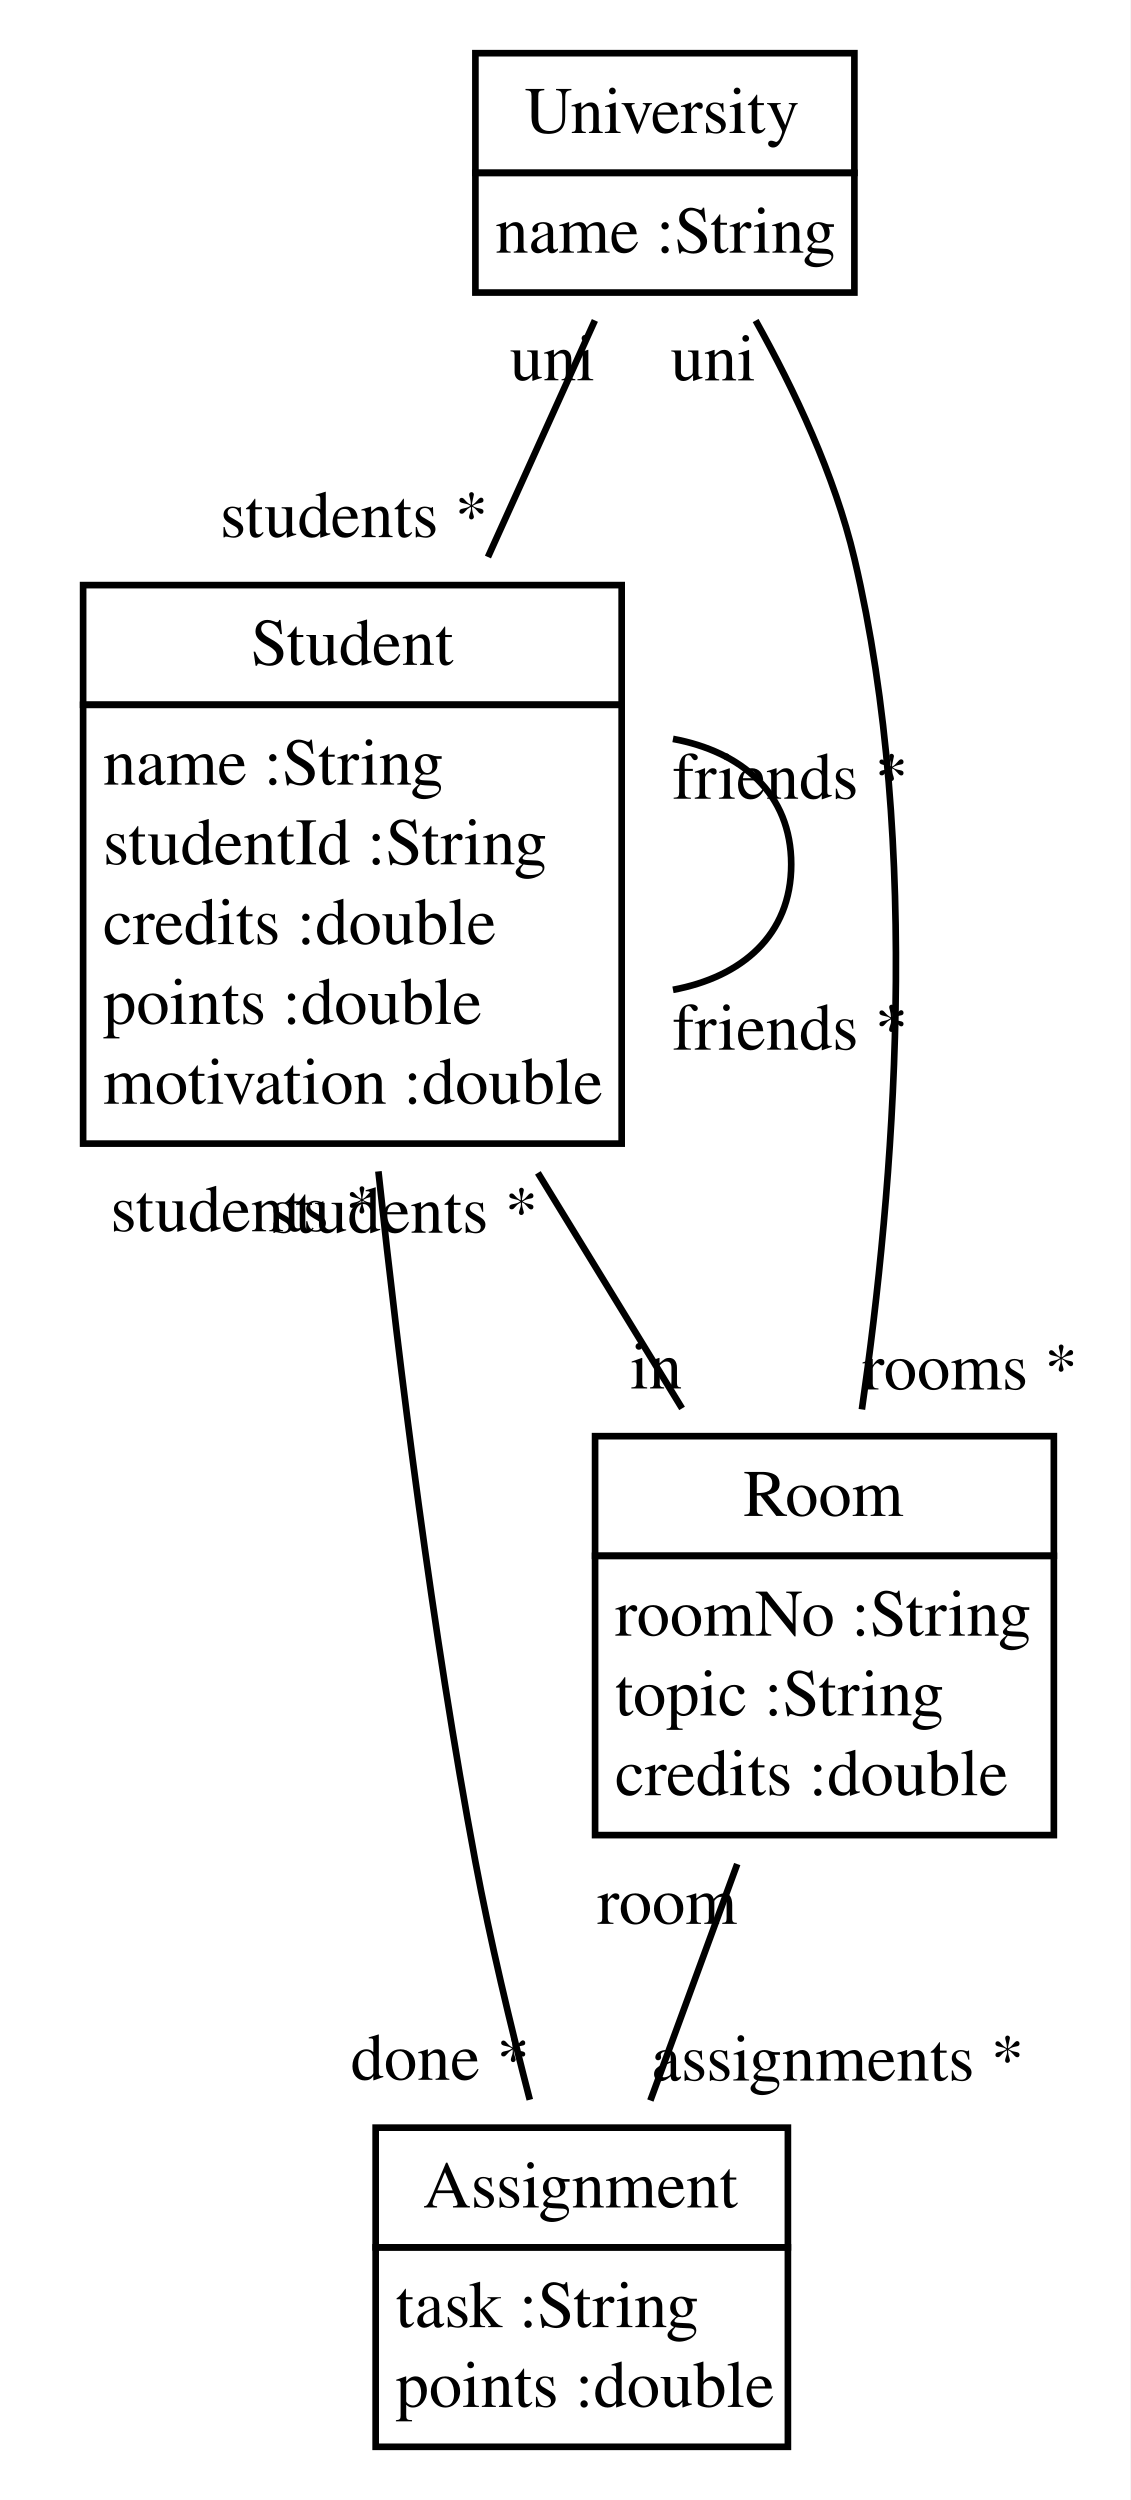
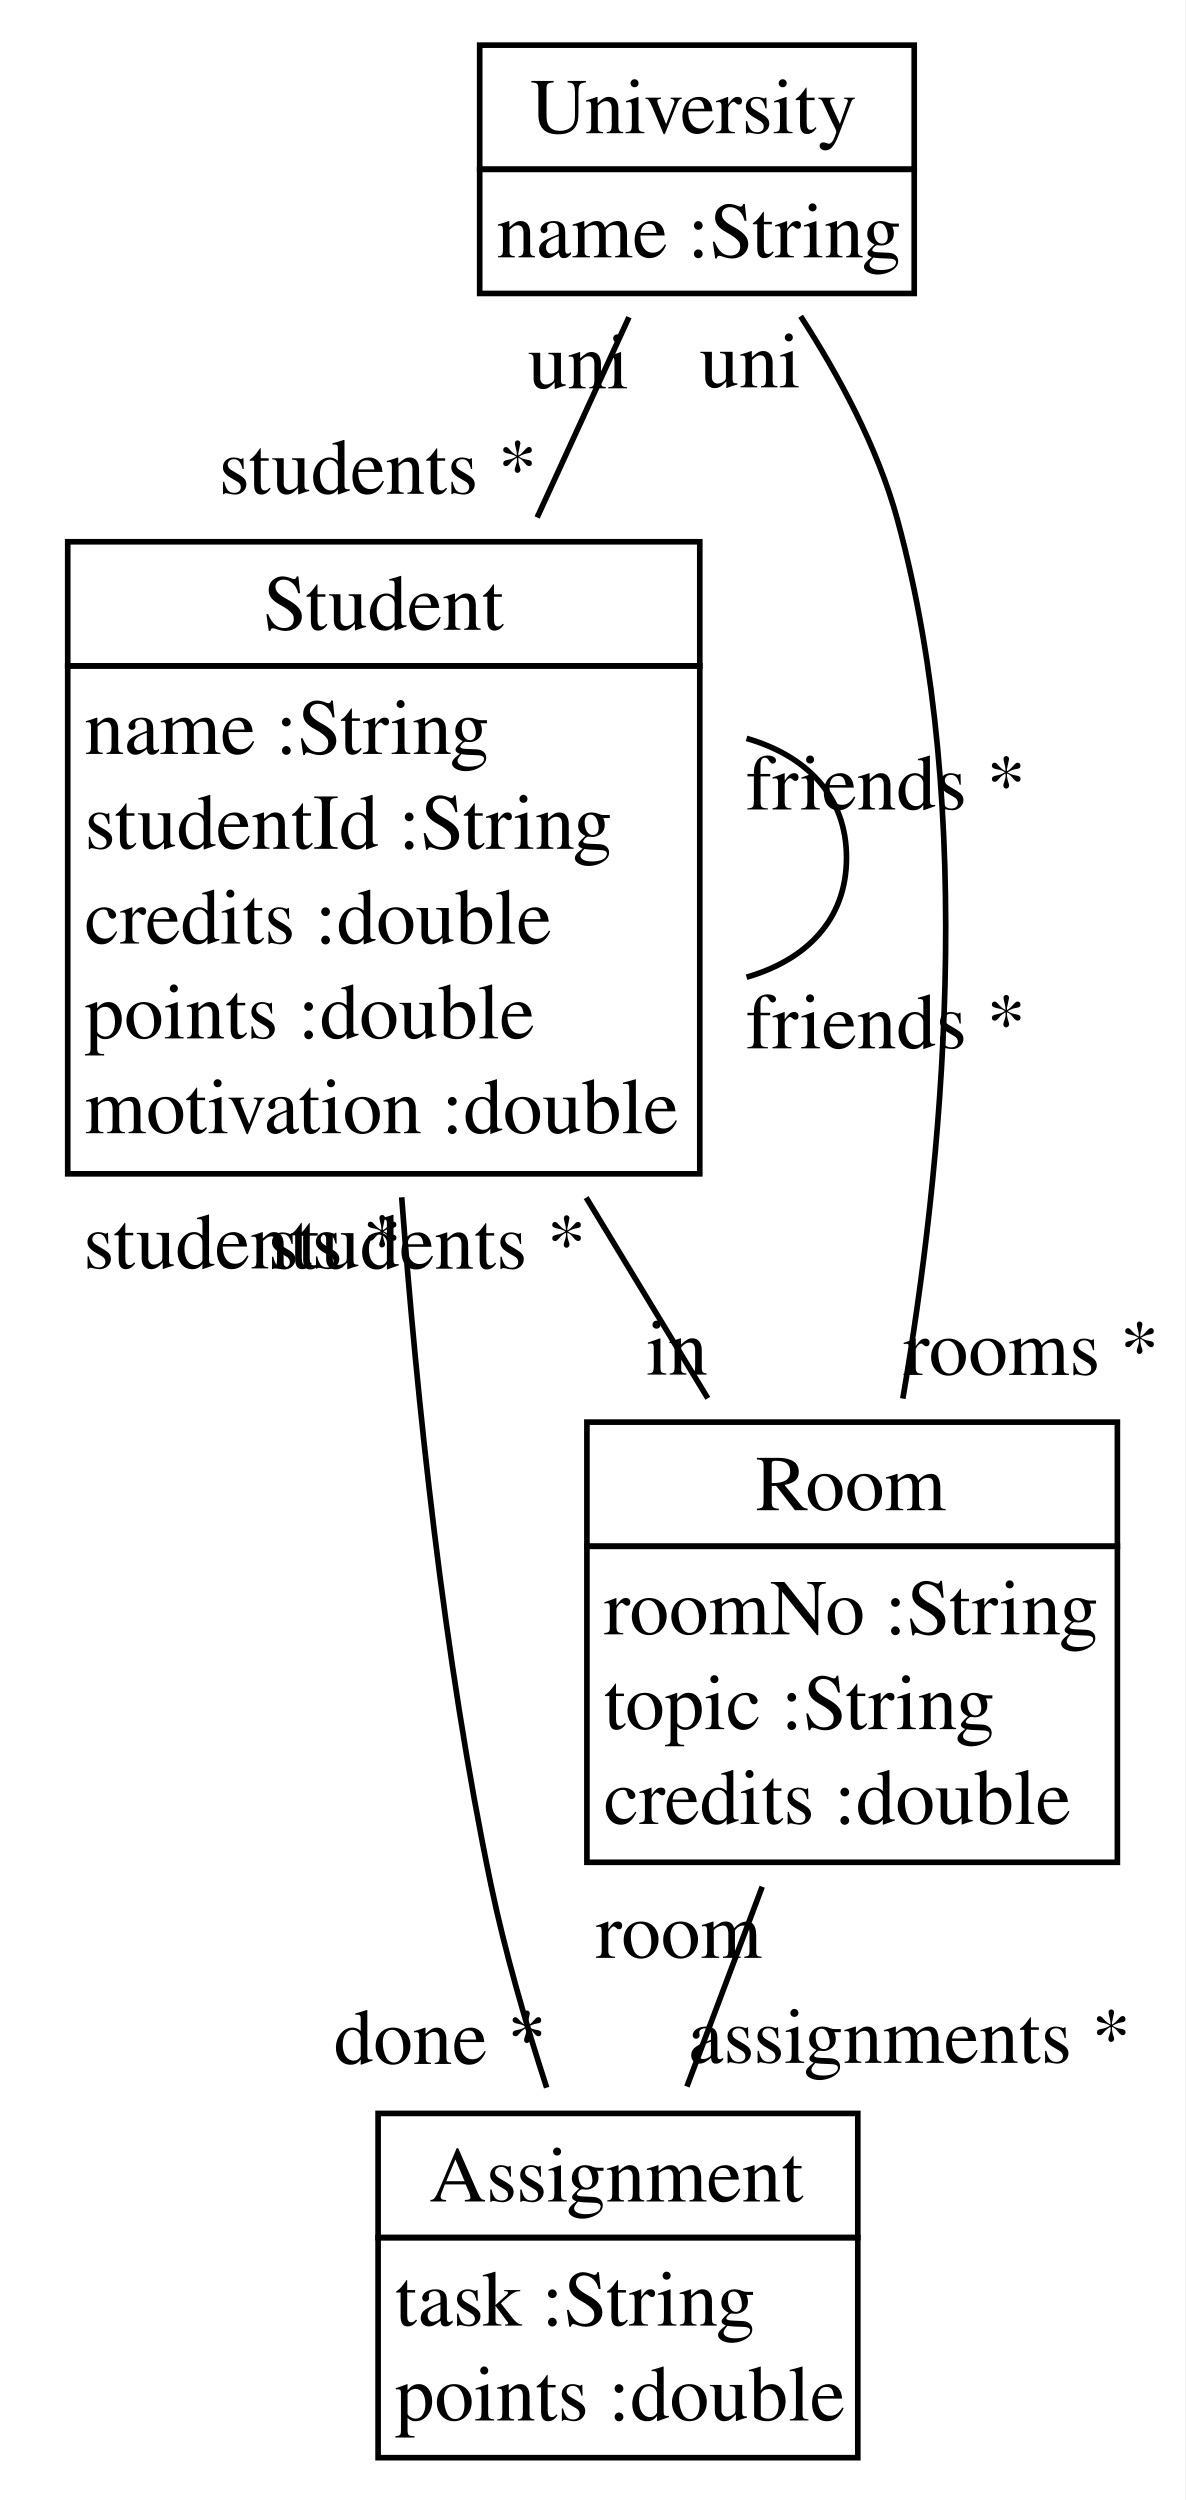
- <svg xmlns="http://www.w3.org/2000/svg" width="170pt" height="376pt" viewBox="0.00 0.00 170.00 376.00">
-   <g id="graph0" class="graph" transform="scale(1 1) rotate(0) translate(4 372)">
-     <polygon fill="#ffffff" stroke="transparent" points="-4,4 -4,-372 166,-372 166,4 -4,4" />
+ <svg xmlns="http://www.w3.org/2000/svg" width="210px" height="443px" viewBox="0.00 0.00 210.00 443.00">
+   <g id="graph0" class="graph" transform="scale(1.0 1.0) rotate(0) translate(4 439)">
+     <polygon fill="white" stroke="transparent" points="-4,4 -4,-439 206,-439 206,4 -4,4" />
    <g id="node1" class="node">
-       <polygon fill="none" stroke="#000000" points="67.5,-346 67.5,-364 124.5,-364 124.5,-346 67.5,-346" />
-       <text text-anchor="start" x="74.894" y="-352" font-family="Times,serif" font-size="10.00" fill="#000000">University</text>
-       <polygon fill="none" stroke="#000000" points="67.5,-328 67.5,-346 124.5,-346 124.5,-328 67.5,-328" />
-       <text text-anchor="start" x="70.5" y="-334" font-family="Times,serif" font-size="10.00" fill="#000000">name :String</text>
+       <polygon fill="none" stroke="black" points="81,-409 81,-431 158,-431 158,-409 81,-409" />
+       <text text-anchor="start" x="89.95" y="-415.4" font-family="Times,serif" font-size="14.00">University</text>
+       <polygon fill="none" stroke="black" points="81,-387 81,-409 158,-409 158,-387 81,-387" />
+       <text text-anchor="start" x="84" y="-393.4" font-family="Times,serif" font-size="14.00">name :String</text>
    </g>
    <g id="node2" class="node">
-       <polygon fill="none" stroke="#000000" points="8.5,-266 8.5,-284 89.5,-284 89.5,-266 8.5,-266" />
-       <text text-anchor="start" x="33.722" y="-272" font-family="Times,serif" font-size="10.00" fill="#000000">Student</text>
-       <polygon fill="none" stroke="#000000" points="8.5,-200 8.5,-266 89.5,-266 89.5,-200 8.5,-200" />
-       <text text-anchor="start" x="11.5" y="-254" font-family="Times,serif" font-size="10.00" fill="#000000">name :String</text>
-       <text text-anchor="start" x="11.5" y="-242" font-family="Times,serif" font-size="10.00" fill="#000000">studentId :String</text>
-       <text text-anchor="start" x="11.5" y="-230" font-family="Times,serif" font-size="10.00" fill="#000000">credits :double</text>
-       <text text-anchor="start" x="11.5" y="-218" font-family="Times,serif" font-size="10.00" fill="#000000">points :double</text>
-       <text text-anchor="start" x="11.5" y="-206" font-family="Times,serif" font-size="10.00" fill="#000000">motivation :double</text>
+       <polygon fill="none" stroke="black" points="8,-321 8,-343 120,-343 120,-321 8,-321" />
+       <text text-anchor="start" x="42.61" y="-327.4" font-family="Times,serif" font-size="14.00">Student</text>
+       <polygon fill="none" stroke="black" points="8,-231 8,-321 120,-321 120,-231 8,-231" />
+       <text text-anchor="start" x="11" y="-305.4" font-family="Times,serif" font-size="14.00">name :String</text>
+       <text text-anchor="start" x="11" y="-288.6" font-family="Times,serif" font-size="14.00">studentId :String</text>
+       <text text-anchor="start" x="11" y="-271.8" font-family="Times,serif" font-size="14.00">credits :double</text>
+       <text text-anchor="start" x="11" y="-255" font-family="Times,serif" font-size="14.00">points :double</text>
+       <text text-anchor="start" x="11" y="-238.2" font-family="Times,serif" font-size="14.00">motivation :double</text>
+     </g>
+     <g id="edge4" class="edge">
+       <path fill="none" stroke="black" d="M91.18,-347.3C96.92,-359.82 102.67,-372.37 107.45,-382.79" />
+       <text text-anchor="middle" x="98.5" y="-370.19" font-family="Times,serif" font-size="14.00">uni</text>
+       <text text-anchor="middle" x="62.99" y="-351.5" font-family="Times,serif" font-size="14.00">students *</text>
+     </g>
+     <g id="edge3" class="edge">
+       <path fill="none" stroke="black" d="M128.29,-265.84C138.79,-268.87 146,-275.92 146,-287 146,-298.08 138.79,-305.13 128.29,-308.16" />
+       <text text-anchor="middle" x="152.97" y="-295.56" font-family="Times,serif" font-size="14.00">friends *</text>
+       <text text-anchor="middle" x="152.97" y="-253.24" font-family="Times,serif" font-size="14.00">friends *</text>
+     </g>
+     <g id="node3" class="node">
+       <polygon fill="none" stroke="black" points="100,-165 100,-187 194,-187 194,-165 100,-165" />
+       <text text-anchor="start" x="129.89" y="-171.4" font-family="Times,serif" font-size="14.00">Room</text>
+       <polygon fill="none" stroke="black" points="100,-109 100,-165 194,-165 194,-109 100,-109" />
+       <text text-anchor="start" x="103" y="-149.4" font-family="Times,serif" font-size="14.00">roomNo :String</text>
+       <text text-anchor="start" x="103" y="-132.6" font-family="Times,serif" font-size="14.00">topic :String</text>
+       <text text-anchor="start" x="103" y="-115.8" font-family="Times,serif" font-size="14.00">credits :double</text>
+     </g>
+     <g id="edge5" class="edge">
+       <path fill="none" stroke="black" d="M155.98,-191.17C162.96,-231.83 169.27,-294.73 155,-347 151.53,-359.69 144.68,-372.43 137.87,-382.96" />
+       <text text-anchor="middle" x="128.92" y="-370.36" font-family="Times,serif" font-size="14.00">uni</text>
+       <text text-anchor="middle" x="178.73" y="-195.37" font-family="Times,serif" font-size="14.00">rooms *</text>
    </g>
    <g id="edge1" class="edge">
-       <path fill="none" stroke="#000000" d="M69.389,-288.222C74.978,-300.591 80.768,-313.401 85.471,-323.807" />
-       <text text-anchor="middle" x="79.081" y="-314.807" font-family="Times,serif" font-size="10.00" fill="#000000">uni</text>
-       <text text-anchor="middle" x="49.251" y="-291.222" font-family="Times,serif" font-size="10.00" fill="#000000">students *</text>
+       <path fill="none" stroke="black" d="M121.42,-191.22C114.61,-202.47 107.12,-214.82 99.87,-226.79" />
+       <text text-anchor="middle" x="71.68" y="-214.19" font-family="Times,serif" font-size="14.00">students *</text>
+       <text text-anchor="middle" x="115.97" y="-195.42" font-family="Times,serif" font-size="14.00">in</text>
    </g>
-     <g id="edge5" class="edge">
-       <path fill="none" stroke="#000000" d="M97.214,-223.13C107.542,-225.046 115,-231.336 115,-242 115,-252.664 107.542,-258.954 97.214,-260.87" />
-       <text text-anchor="middle" x="114.847" y="-251.87" font-family="Times,serif" font-size="10.00" fill="#000000">friends *</text>
-       <text text-anchor="middle" x="114.847" y="-214.13" font-family="Times,serif" font-size="10.00" fill="#000000">friends *</text>
+     <g id="node4" class="node">
+       <polygon fill="none" stroke="black" points="63,-42.5 63,-64.5 148,-64.5 148,-42.5 63,-42.5" />
+       <text text-anchor="start" x="72.06" y="-48.9" font-family="Times,serif" font-size="14.00">Assignment</text>
+       <polygon fill="none" stroke="black" points="63,-3.5 63,-42.5 148,-42.5 148,-3.5 63,-3.5" />
+       <text text-anchor="start" x="66" y="-26.9" font-family="Times,serif" font-size="14.00">task :String</text>
+       <text text-anchor="start" x="66" y="-10.1" font-family="Times,serif" font-size="14.00">points :double</text>
    </g>
-     <g id="node3" class="node">
-       <polygon fill="none" stroke="#000000" points="85.5,-138 85.5,-156 154.5,-156 154.5,-138 85.5,-138" />
-       <text text-anchor="start" x="107.776" y="-144" font-family="Times,serif" font-size="10.00" fill="#000000">Room</text>
-       <polygon fill="none" stroke="#000000" points="85.5,-96 85.5,-138 154.5,-138 154.5,-96 85.5,-96" />
-       <text text-anchor="start" x="88.5" y="-126" font-family="Times,serif" font-size="10.00" fill="#000000">roomNo :String</text>
-       <text text-anchor="start" x="88.5" y="-114" font-family="Times,serif" font-size="10.00" fill="#000000">topic :String</text>
-       <text text-anchor="start" x="88.5" y="-102" font-family="Times,serif" font-size="10.00" fill="#000000">credits :double</text>
+     <g id="edge6" class="edge">
+       <path fill="none" stroke="black" d="M92.87,-69.07C89.19,-80.36 85.48,-93.11 83,-105 74.62,-145.21 69.85,-191.26 67.18,-226.84" />
+       <text text-anchor="middle" x="38.99" y="-214.24" font-family="Times,serif" font-size="14.00">students *</text>
+       <text text-anchor="middle" x="74.01" y="-73.27" font-family="Times,serif" font-size="14.00">done *</text>
    </g>
    <g id="edge2" class="edge">
-       <path fill="none" stroke="#000000" d="M125.628,-160.022C130.416,-193.163 134.714,-244.731 124.5,-288 121.551,-300.491 115.478,-313.358 109.648,-323.791" />
-       <text text-anchor="middle" x="103.258" y="-314.791" font-family="Times,serif" font-size="10.00" fill="#000000">uni</text>
-       <text text-anchor="middle" x="141.876" y="-163.022" font-family="Times,serif" font-size="10.00" fill="#000000">rooms *</text>
-     </g>
-     <g id="edge3" class="edge">
-       <path fill="none" stroke="#000000" d="M98.582,-160.176C91.791,-171.27 84.14,-183.772 76.899,-195.601" />
-       <text text-anchor="middle" x="56.762" y="-186.601" font-family="Times,serif" font-size="10.00" fill="#000000">students *</text>
-       <text text-anchor="middle" x="94.692" y="-163.176" font-family="Times,serif" font-size="10.00" fill="#000000">in</text>
-     </g>
-     <g id="node4" class="node">
-       <polygon fill="none" stroke="#000000" points="52.5,-34 52.5,-52 114.5,-52 114.5,-34 52.5,-34" />
-       <text text-anchor="start" x="59.614" y="-40" font-family="Times,serif" font-size="10.00" fill="#000000">Assignment</text>
-       <polygon fill="none" stroke="#000000" points="52.5,-4 52.5,-34 114.5,-34 114.5,-4 52.5,-4" />
-       <text text-anchor="start" x="55.5" y="-22" font-family="Times,serif" font-size="10.00" fill="#000000">task :String</text>
-       <text text-anchor="start" x="55.5" y="-10" font-family="Times,serif" font-size="10.00" fill="#000000">points :double</text>
-     </g>
-     <g id="edge4" class="edge">
-       <path fill="none" stroke="#000000" d="M75.682,-56.196C72.808,-67.29 69.718,-80.181 67.5,-92 61.013,-126.571 56.111,-166.049 52.913,-195.824" />
-       <text text-anchor="middle" x="32.775" y="-186.824" font-family="Times,serif" font-size="10.00" fill="#000000">students *</text>
-       <text text-anchor="middle" x="62.212" y="-59.196" font-family="Times,serif" font-size="10.00" fill="#000000">done *</text>
-     </g>
-     <g id="edge6" class="edge">
-       <path fill="none" stroke="#000000" d="M93.816,-56.083C97.888,-67.169 102.607,-80.013 106.88,-91.645" />
-       <text text-anchor="middle" x="96.326" y="-82.645" font-family="Times,serif" font-size="10.00" fill="#000000">room</text>
-       <text text-anchor="middle" x="122.007" y="-59.083" font-family="Times,serif" font-size="10.00" fill="#000000">assignments *</text>
+       <path fill="none" stroke="black" d="M117.72,-69.26C121.92,-80.41 126.64,-92.96 131.06,-104.67" />
+       <text text-anchor="middle" x="116.28" y="-92.07" font-family="Times,serif" font-size="14.00">room</text>
+       <text text-anchor="middle" x="157.18" y="-73.46" font-family="Times,serif" font-size="14.00">assignments *</text>
    </g>
  </g>
</svg>
